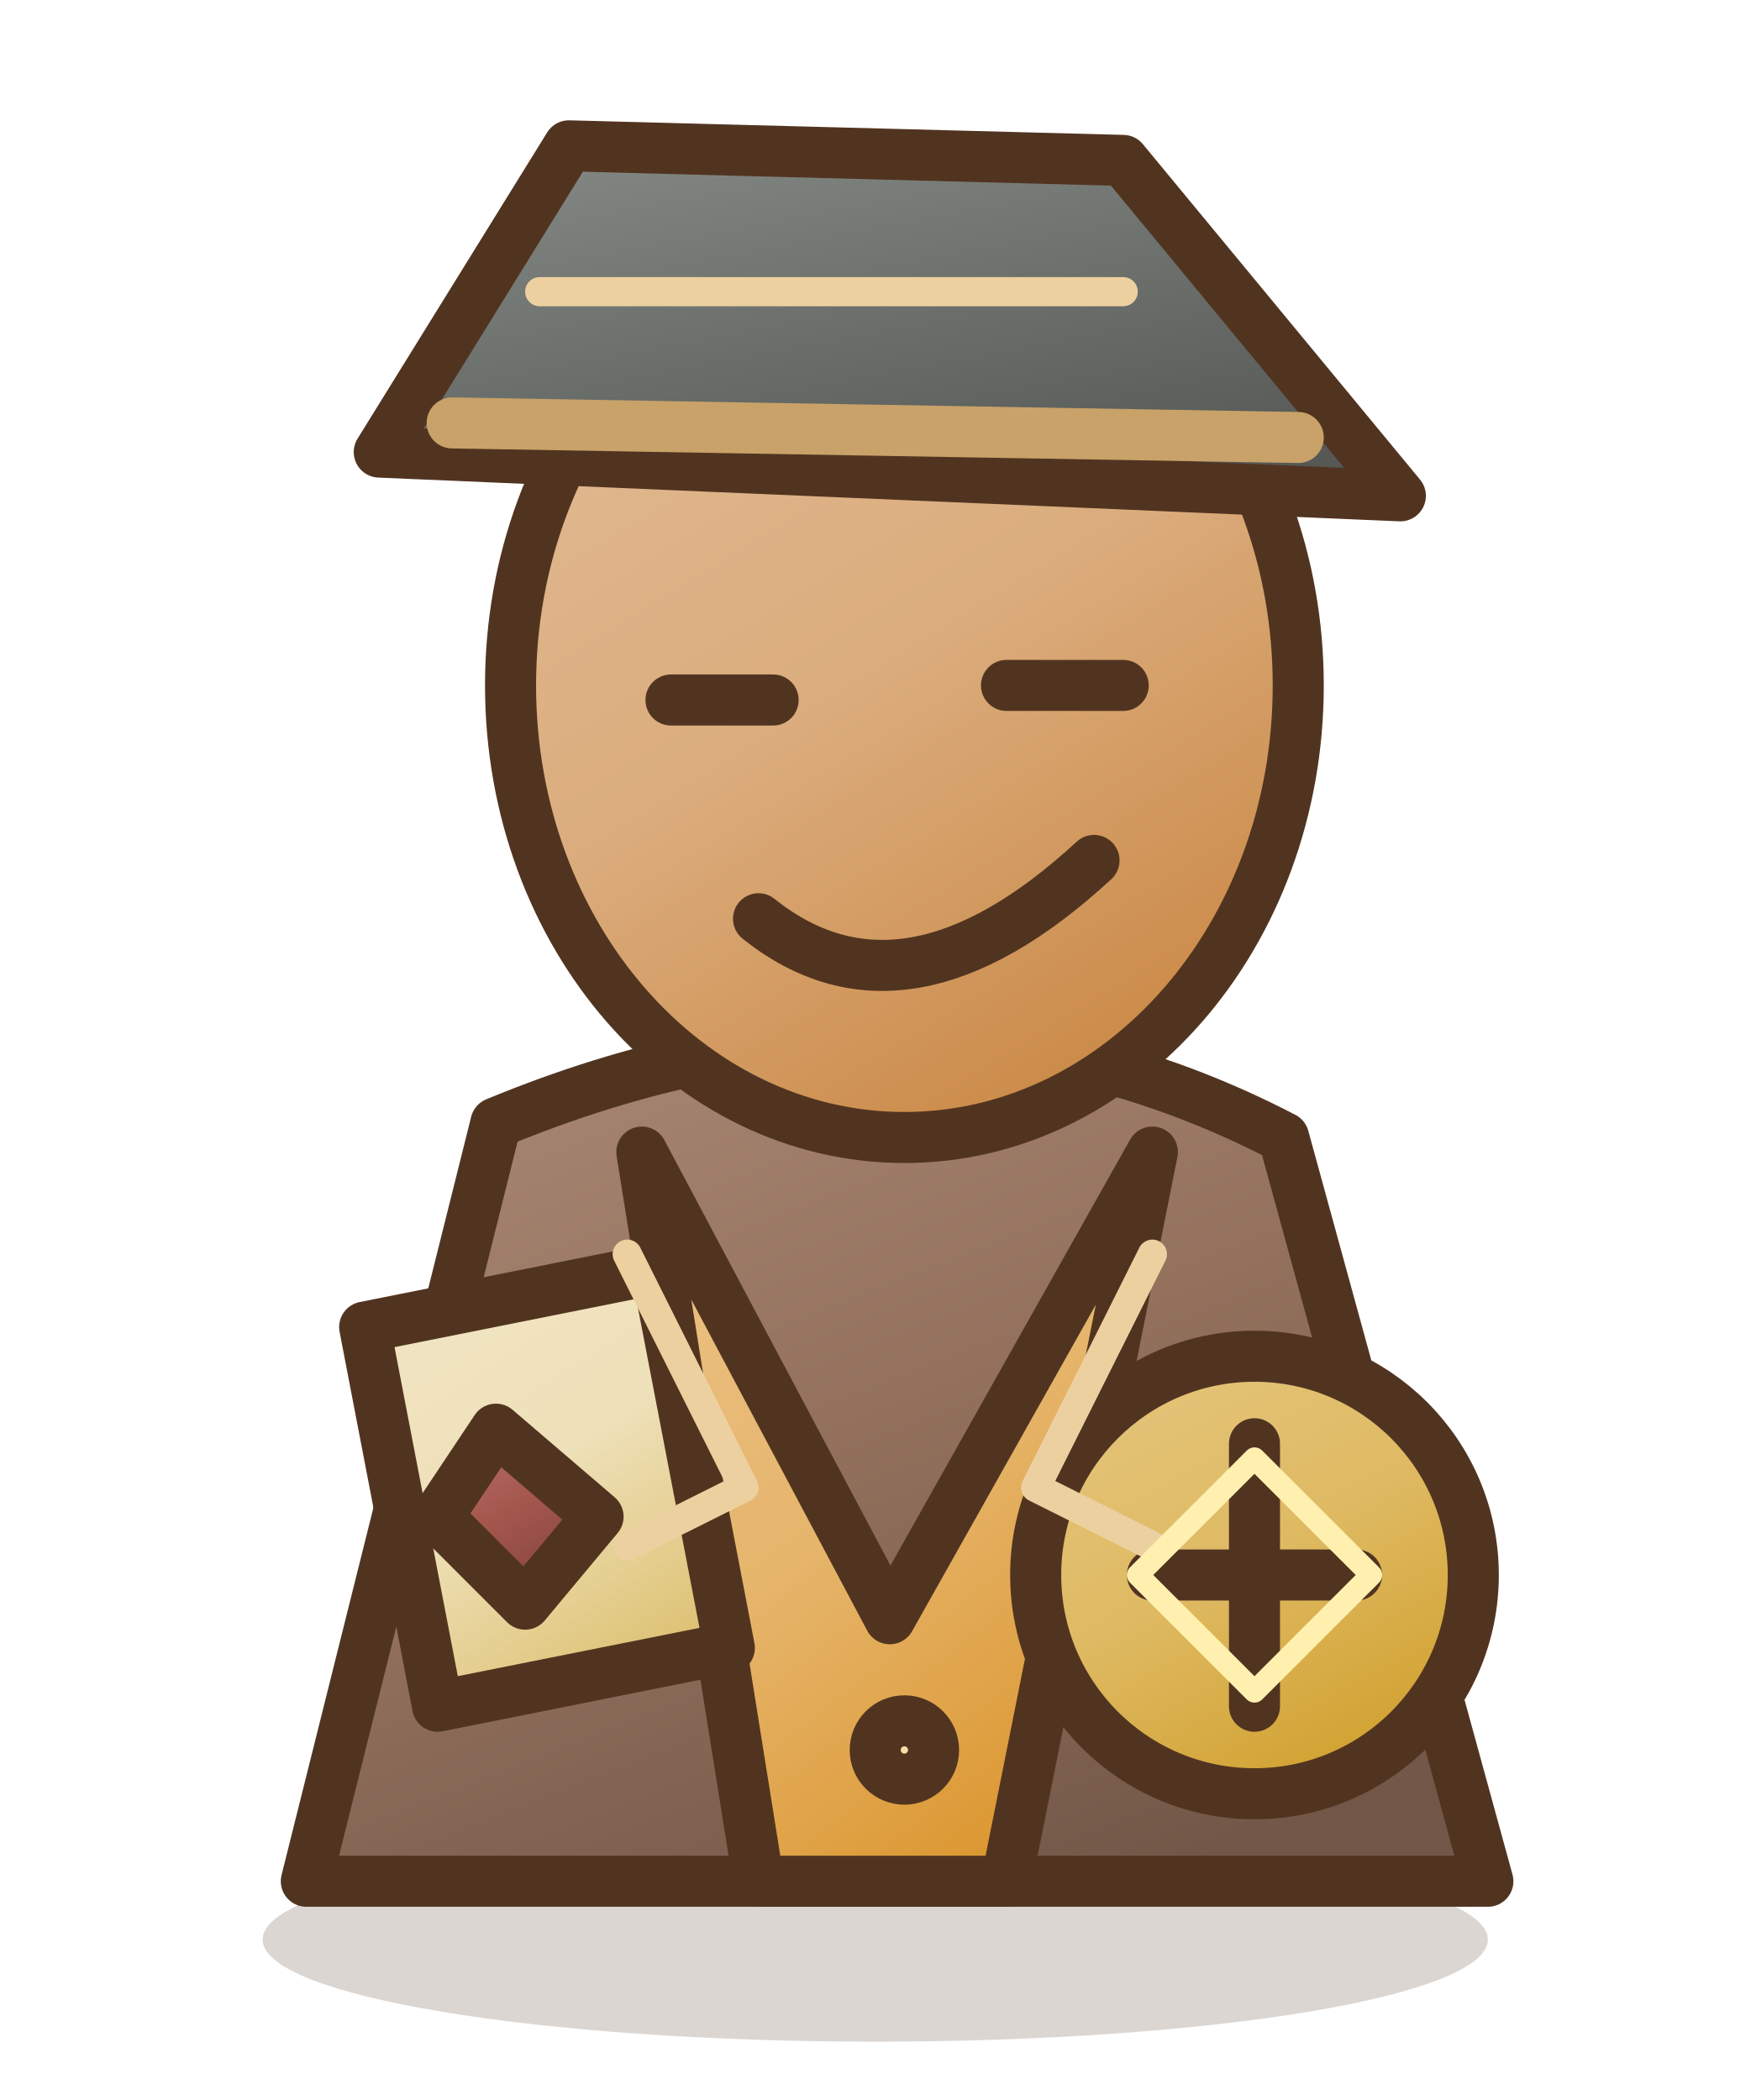
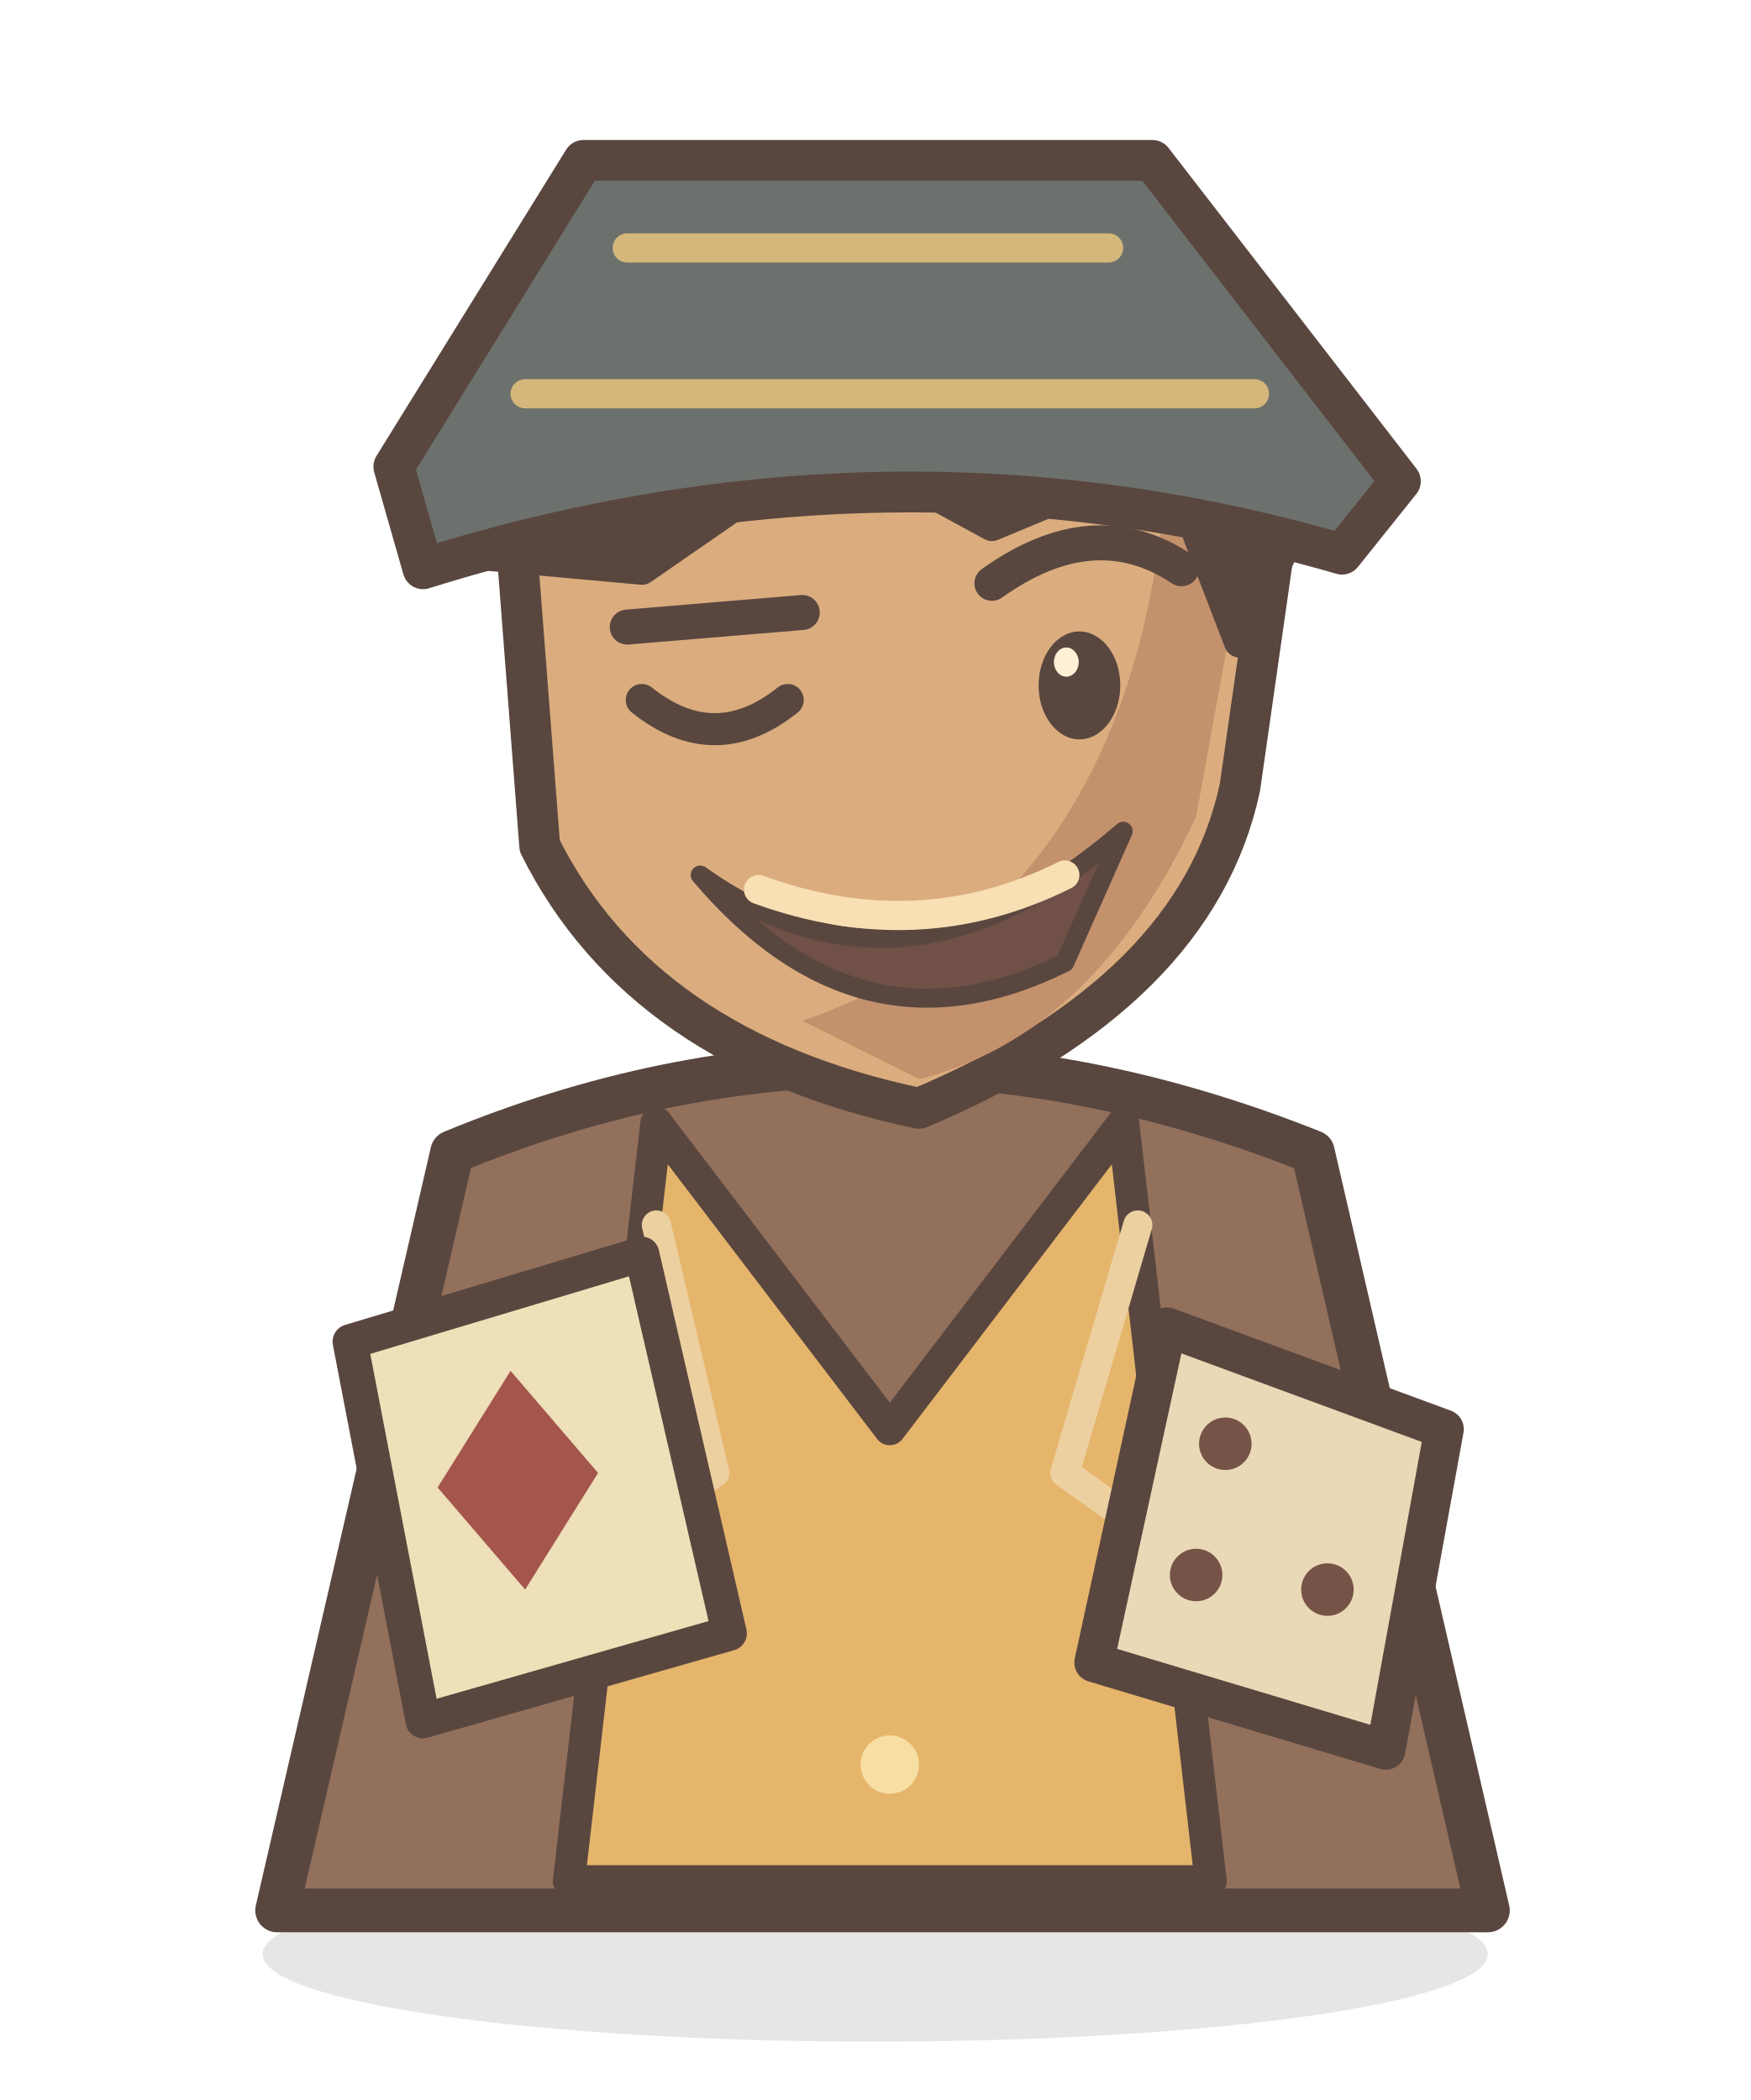
- <svg xmlns="http://www.w3.org/2000/svg" width="120" height="144" viewBox="0 0 120 144" data-art-direction="desert-atelier-v1">
-   <defs id="art-materials">
-     <linearGradient id="material-0" x1="0.18" y1="0" x2="0.72" y2="1">
-       <stop offset="0" stop-color="#a78673" />
-       <stop offset=".48" stop-color="#92705c" />
-       <stop offset="1" stop-color="#725748" />
-     </linearGradient>
-     <linearGradient id="material-1" x1="0.18" y1="0" x2="0.72" y2="1">
-       <stop offset="0" stop-color="#eac184" />
-       <stop offset=".48" stop-color="#e6b56c" />
-       <stop offset="1" stop-color="#db952c" />
-     </linearGradient>
-     <linearGradient id="material-2" x1="0.18" y1="0" x2="0.72" y2="1">
-       <stop offset="0" stop-color="#e1ba93" />
-       <stop offset=".48" stop-color="#dbad7e" />
-       <stop offset="1" stop-color="#ca8743" />
-     </linearGradient>
-     <linearGradient id="material-3" x1="0.18" y1="0" x2="0.72" y2="1">
-       <stop offset="0" stop-color="#848884" />
-       <stop offset=".48" stop-color="#6d716d" />
-       <stop offset="1" stop-color="#555855" />
-     </linearGradient>
-     <linearGradient id="material-4" x1="0.18" y1="0" x2="0.72" y2="1">
-       <stop offset="0" stop-color="#f1e5c3" />
-       <stop offset=".48" stop-color="#eee0b8" />
-       <stop offset="1" stop-color="#dcbf6d" />
-     </linearGradient>
-     <linearGradient id="material-5" x1="0.18" y1="0" x2="0.72" y2="1">
-       <stop offset="0" stop-color="#b76e65" />
-       <stop offset=".48" stop-color="#a4564d" />
-       <stop offset="1" stop-color="#80433c" />
-     </linearGradient>
-     <linearGradient id="material-6" x1="0.18" y1="0" x2="0.72" y2="1">
-       <stop offset="0" stop-color="#e4c57c" />
-       <stop offset=".48" stop-color="#dfba63" />
-       <stop offset="1" stop-color="#d09f2b" />
-     </linearGradient>
-   </defs>
-   <ellipse cx="60" cy="133" rx="42" ry="7" fill="#513420" opacity="0.2" />
-   <g stroke="#513420" stroke-width="3.5" stroke-linecap="round" stroke-linejoin="round">
-     <path d="M21 129L34 77Q63 65 88 78L102 129Z" fill="url(#material-0)" data-base-fill="#92705c" />
-     <path d="M44 79L61 111L79 79L69 129H52Z" fill="url(#material-1)" data-base-fill="#e6b56c" />
-     <ellipse cx="62" cy="47" rx="27" ry="31" fill="url(#material-2)" data-base-fill="#dbad7e" />
-     <path d="M26 31L39 10L77 11L96 34Z" fill="url(#material-3)" data-base-fill="#6d716d" />
-     <path d="M31 29L89 30" fill="none" stroke="#c8a268" />
-     <path d="M46 48H53M69 47H77M52 63Q62 71 75 59" fill="none" />
-     <path d="M25 91L45 87L50 113L30 117Z" fill="url(#material-4)" data-base-fill="#eee0b8" />
-     <path d="M34 98L41 104L36 110L30 104Z" fill="url(#material-5)" data-base-fill="#a4564d" />
-     <circle cx="86" cy="108" r="15" fill="url(#material-6)" data-base-fill="#dfba63" />
-     <path d="M86 99V117M79 108H93" fill="none" />
-     <path d="M43 86l8 16-8 4m36-20-8 16 8 4M37 20h40" fill="none" stroke="#edd0a0" stroke-width="2" />
-     <circle cx="62" cy="120" r="2" fill="#f7dfa3" />
-     <path d="M78 108l8-8 8 8-8 8z" fill="none" stroke="#fff0b0" stroke-width="1.5" />
-   </g>
+ <svg xmlns="http://www.w3.org/2000/svg" width="120" height="144" viewBox="0 0 120 144" data-art-direction="character-refinement-v1">
+   <ellipse cx="60" cy="134" rx="42" ry="6" fill="#59473f" stroke="none" stroke-width="2.4" fill-opacity="0.133" />
+   <path d="M31 79Q60 67 90 79L102 131H19Z" fill="#92705c" stroke="#59473f" stroke-width="3" stroke-linecap="round" stroke-linejoin="round" />
+   <path d="M45 77L61 98 77 77 83 129H39Z" fill="#e6b56c" stroke="#59473f" stroke-width="2.2" stroke-linecap="round" stroke-linejoin="round" />
+   <path d="M45 84L49 101 42 106M78 84L73 101 80 106" fill="none" stroke="#edd0a0" stroke-width="2" stroke-linecap="round" stroke-linejoin="round" />
+   <ellipse cx="61" cy="121" rx="2" ry="2" fill="#f7dfa3" stroke="none" stroke-width="2.4" />
+   <path d="M35 32Q39 16 61 16 83 16 88 33L85 54Q82 68 63 76 44 72 37 58Z" fill="#dbad7e" stroke="#59473f" stroke-width="2.8" stroke-linecap="round" stroke-linejoin="round" />
+   <path d="M80 32L86 34 82 56Q75 71 63 74L55 70Q78 62 80 32Z" fill="#c4916d" stroke="none" stroke-width="2.4" stroke-linecap="round" stroke-linejoin="round" />
+   <path d="M33 38L31 25 43 13 78 15 91 31 85 44 80 31 68 36 57 30 44 39Z" fill="#59473f" stroke="#59473f" stroke-width="2.2" stroke-linecap="round" stroke-linejoin="round" />
+   <path d="M27 32L40 11H79L96 33 92 38Q61 29 29 39Z" fill="#6d716d" stroke="#59473f" stroke-width="2.8" stroke-linecap="round" stroke-linejoin="round" />
+   <path d="M36 27H86M43 17H76" fill="none" stroke="#d5b77b" stroke-width="2" stroke-linecap="round" stroke-linejoin="round" />
+   <path d="M43 43L55 42M68 40Q75 35 81 39" fill="none" stroke="#59473f" stroke-width="2.4" stroke-linecap="round" stroke-linejoin="round" />
+   <path d="M44 48q5.0 4 10 0" fill="none" stroke="#59473f" stroke-width="2.2" stroke-linecap="round" stroke-linejoin="round" />
+   <ellipse cx="74" cy="47" rx="2.8" ry="3.7" fill="#59473f" stroke="none" stroke-width="2.4" />
+   <ellipse cx="73.1" cy="45.4" rx="0.85" ry="1" fill="#fff0d5" stroke="none" stroke-width="2.4" />
+   <path d="M48 60Q62 70 77 57L73 66Q59 73 48 60Z" fill="#705047" stroke="#59473f" stroke-width="1.3" stroke-linecap="round" stroke-linejoin="round" />
+   <path d="M52 61Q63 65 73 60" fill="none" stroke="#f8dfb4" stroke-width="2" stroke-linecap="round" stroke-linejoin="round" />
+   <path d="M24 92L44 86 50 112 29 118Z" fill="#eee0b8" stroke="#59473f" stroke-width="2.4" stroke-linecap="round" stroke-linejoin="round" />
+   <path d="M35 94L41 101 36 109 30 102Z" fill="#a4564d" stroke="none" stroke-width="2.4" stroke-linecap="round" stroke-linejoin="round" />
+   <path d="M80 91L99 98 95 120 75 114Z" fill="#e9d9b6" stroke="#59473f" stroke-width="2.7" stroke-linecap="round" stroke-linejoin="round" />
+   <ellipse cx="84" cy="99" rx="1.8" ry="1.8" fill="#775347" stroke="none" stroke-width="2.4" />
+   <ellipse cx="91" cy="109" rx="1.8" ry="1.8" fill="#775347" stroke="none" stroke-width="2.4" />
+   <ellipse cx="82" cy="108" rx="1.8" ry="1.8" fill="#775347" stroke="none" stroke-width="2.4" />
</svg>
